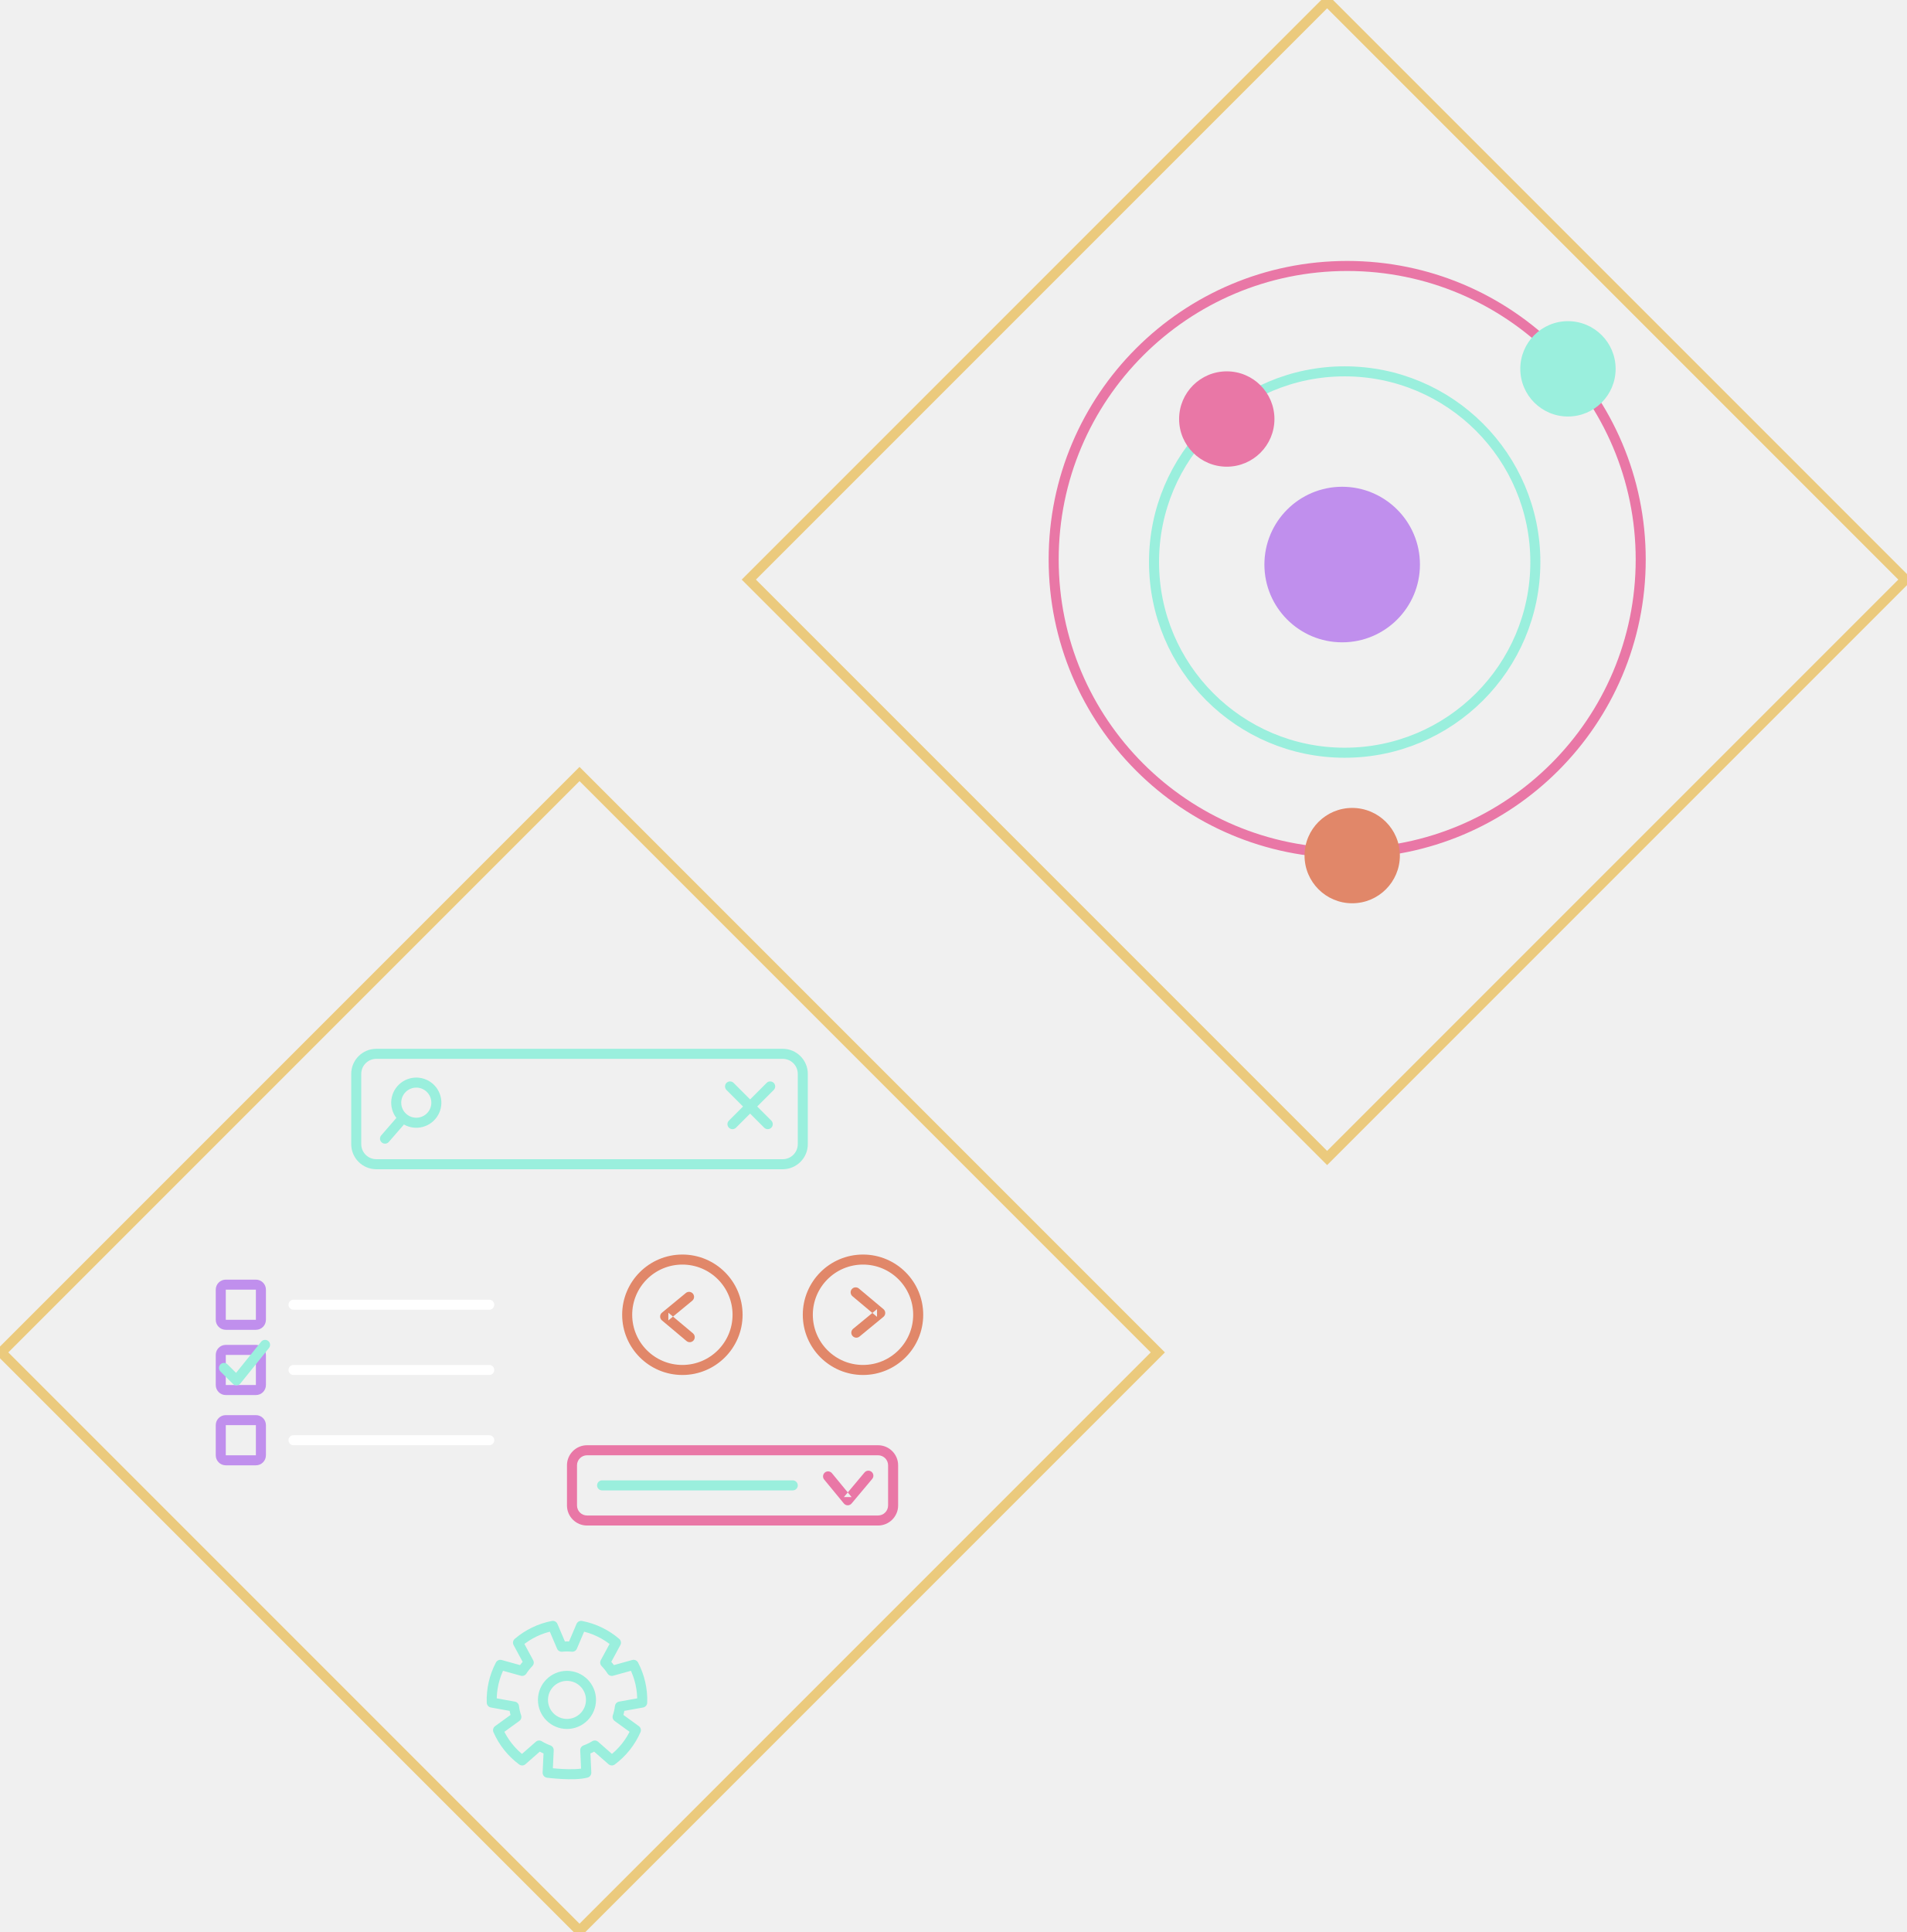
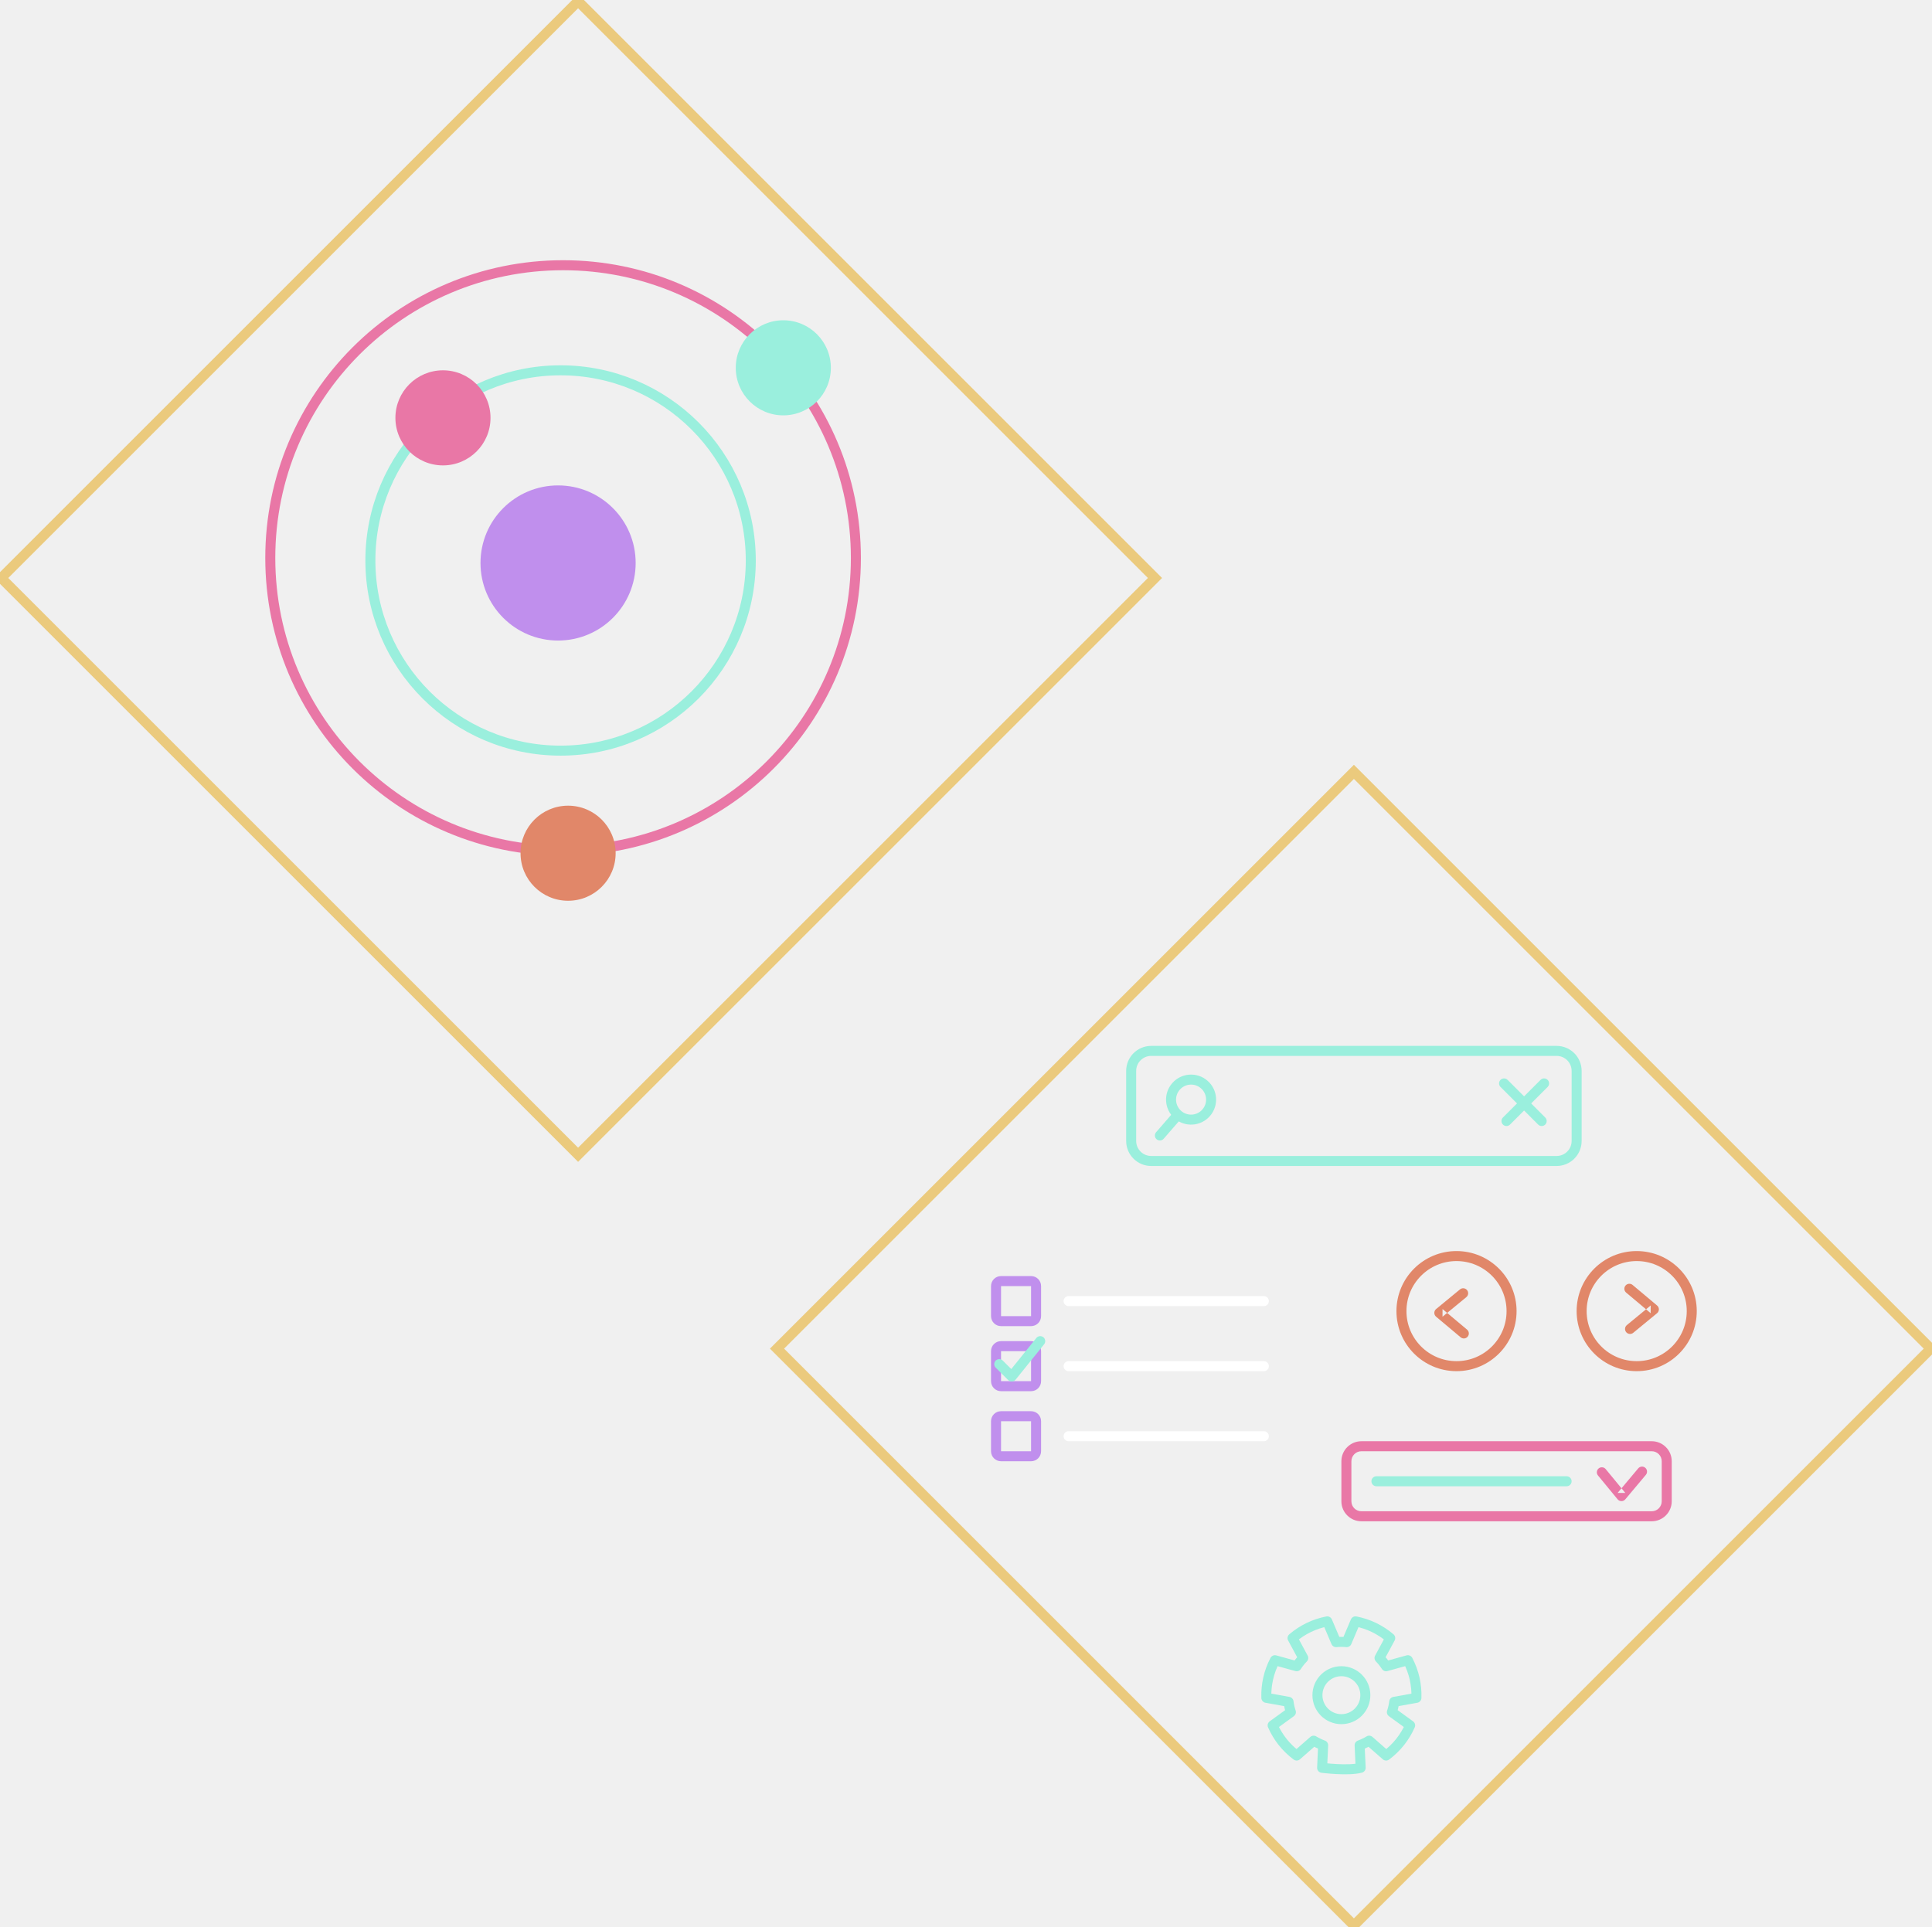
- <svg xmlns="http://www.w3.org/2000/svg" width="380px" height="385px" viewBox="0 0 380 385" version="1.1">
+ <svg xmlns="http://www.w3.org/2000/svg" width="386px" height="385px" viewBox="0 0 386 385" version="1.1">
  <defs />
  <g id="Page-1" stroke="none" stroke-width="1" fill="none" fill-rule="evenodd">
    <g id="Artboard-1-Copy-2" transform="translate(-930, -3114)">
      <g id="Frontend" transform="translate(-23, 3114)">
        <g id="Hexagons" transform="translate(953, 0)">
-           <g id="Atom" transform="translate(149, 0)">
+           <g id="Atom">
            <rect id="Rectangle-24" stroke="#EBCA7D" stroke-width="2" transform="translate(115.5, 115.5) rotate(-45) translate(-115.5, -115.5) " x="34" y="34" width="163" height="163" />
-             <g transform="translate(119.5, 116.5) scale(-1, 1) translate(-119.5, -116.5) translate(61, 53)">
+             <g transform="translate(112.5, 116.5) scale(-1, 1) translate(-112.5, -116.5) translate(54, 53)">
              <circle id="Oval-47" fill="#C08FED" cx="59.5" cy="59.5" r="15.5" />
              <circle id="Oval-47-Copy" stroke="#9AEFDD" stroke-width="2" cx="59" cy="59" r="38" />
              <circle id="Oval-47-Copy-2" stroke="#E977A6" stroke-width="2" cx="58.5" cy="58.5" r="58.5" />
              <circle id="Oval-50" fill="#9AEFDD" cx="14.5" cy="20.5" r="9.5" />
              <circle id="Oval-50-Copy-2" fill="#E18769" cx="57.5" cy="117.5" r="9.5" />
              <circle id="Oval-50-Copy" fill="#E977A6" cx="82.5" cy="30.5" r="9.5" />
            </g>
          </g>
-           <g id="Elements" transform="translate(0, 154)">
+           <g id="Elements" transform="translate(155, 154)">
            <rect id="Rectangle-24-Copy-3" stroke="#EBCA7D" stroke-width="2" transform="translate(115.5, 115.5) rotate(-45) translate(-115.5, -115.5) " x="34" y="34" width="163" height="163" />
            <g id="Group-19" transform="translate(43, 55)">
              <path d="M66.149,115.298 L66.358,119.803 C65.695,120.045 65.057,120.352 64.455,120.721 L61.066,117.749 C58.969,119.306 57.314,121.383 56.265,123.777 L59.913,126.422 C59.688,127.092 59.531,127.783 59.443,128.484 L55.009,129.283 C54.917,131.895 55.508,134.486 56.723,136.8 L61.064,135.594 C61.447,136.188 61.888,136.741 62.381,137.247 L60.241,141.216 C62.223,142.916 64.615,144.069 67.179,144.561 L68.944,140.412 C69.646,140.482 70.354,140.482 71.056,140.412 L72.821,144.561 C75.385,144.069 77.777,142.916 79.759,141.216 L77.619,137.247 C78.112,136.741 78.553,136.188 78.936,135.594 L83.277,136.8 C84.492,134.486 85.083,131.895 84.991,129.283 L80.557,128.484 C80.469,127.783 80.312,127.092 80.087,126.422 L83.735,123.777 C83.211,122.581 82.536,121.465 81.73,120.452 C80.922,119.438 79.983,118.528 78.934,117.749 L75.545,120.721 C74.943,120.352 74.305,120.045 73.642,119.803 L73.851,115.298 C73.851,115.298 68.673,114.627 66.149,115.298 Z M70,125.02 C72.643,125.02 74.786,127.166 74.786,129.812 C74.786,132.458 72.643,134.603 70,134.603 C67.357,134.603 65.214,132.458 65.214,129.812 C65.214,127.166 67.357,125.02 70,125.02 L70,125.02 Z" id="Shape-Copy-4" stroke="#9AEFDD" stroke-width="2" stroke-linecap="round" stroke-linejoin="round" transform="translate(70, 129.7804) rotate(-180) translate(-70, -129.7804) " />
              <g id="srch" transform="translate(27, 0)" fill="#9AEFDD">
                <path d="M2,5.002 L2,5.002 L2,18.998 C2,20.657 3.344,22 5.006,22 L85.994,22 C87.656,22 89,20.657 89,18.998 L89,5.002 C89,3.343 87.656,2 85.994,2 L5.006,2 C3.344,2 2,3.343 2,5.002 L2,5.002 Z M0,5.002 C0,2.239 2.238,0 5.006,0 L85.994,0 C88.759,0 91,2.236 91,5.002 L91,18.998 C91,21.761 88.762,24 85.994,24 L5.006,24 C2.241,24 0,21.764 0,18.998 L0,5.002 L0,5.002 Z" id="Rectangle-40" />
                <g id="cls" transform="translate(74, 6)">
                  <path d="M0.793,2.207 L8.31,9.724 C8.7,10.114 9.333,10.114 9.724,9.724 C10.114,9.333 10.114,8.7 9.724,8.31 L2.207,0.793 C1.817,0.402 1.183,0.402 0.793,0.793 C0.402,1.183 0.402,1.817 0.793,2.207 L0.793,2.207 Z" id="Line" />
                  <path d="M8.793,0.793 L1.276,8.31 C0.886,8.7 0.886,9.333 1.276,9.724 C1.667,10.114 2.3,10.114 2.69,9.724 L10.207,2.207 C10.598,1.817 10.598,1.183 10.207,0.793 C9.817,0.402 9.183,0.402 8.793,0.793 L8.793,0.793 Z" id="Line-Copy-38" />
                </g>
                <g id="mag" transform="translate(11, 13) rotate(41) translate(-11, -13) translate(6, 5)">
                  <path d="M6,14.5 L6,9.5 C6,8.948 5.552,8.5 5,8.5 C4.448,8.5 4,8.948 4,9.5 L4,14.5 C4,15.052 4.448,15.5 5,15.5 C5.552,15.5 6,15.052 6,14.5 L6,14.5 Z" id="Line" />
                  <path d="M5,10 C7.761,10 10,7.761 10,5 C10,2.239 7.761,-2.52242671e-13 5,-2.52242671e-13 C2.239,-2.52242671e-13 3.26849658e-13,2.239 3.26849658e-13,5 C3.26849658e-13,7.761 2.239,10 5,10 L5,10 Z M5,8 C3.343,8 2,6.657 2,5 C2,3.343 3.343,2 5,2 C6.657,2 8,3.343 8,5 C8,6.657 6.657,8 5,8 L5,8 Z" id="Oval-67" />
                </g>
              </g>
              <g id="Checklist" transform="translate(0, 46)">
                <g id="Group-22">
                  <g id="Group-21">
                    <path d="M2,2 L2,2 L2,8 C2,8.004 1.996,8 2,8 L8,8 C8.004,8 8,8.004 8,8 L8,2 C8,1.996 8.004,2 8,2 L2,2 C1.996,2 2,1.996 2,2 L2,2 Z M0,2 C0,0.895 0.887,0 2,0 L8,0 C9.105,0 10,0.887 10,2 L10,8 C10,9.105 9.113,10 8,10 L2,10 C0.895,10 0,9.113 0,8 L0,2 L0,2 Z" id="Rectangle-41" fill="#C08FED" />
                    <path d="M15.5,6 L54.513,6 C55.065,6 55.513,5.552 55.513,5 C55.513,4.448 55.065,4 54.513,4 L15.5,4 C14.948,4 14.5,4.448 14.5,5 C14.5,5.552 14.948,6 15.5,6 L15.5,6 Z" id="Line" fill="#FFFFFF" />
                  </g>
                  <g id="Group-21-Copy" transform="translate(0, 13)">
                    <path d="M2,2 L2,2 L2,8 C2,8.004 1.996,8 2,8 L8,8 C8.004,8 8,8.004 8,8 L8,2 C8,1.996 8.004,2 8,2 L2,2 C1.996,2 2,1.996 2,2 L2,2 Z M0,2 C0,0.895 0.887,0 2,0 L8,0 C9.105,0 10,0.887 10,2 L10,8 C10,9.105 9.113,10 8,10 L2,10 C0.895,10 0,9.113 0,8 L0,2 L0,2 Z" id="Rectangle-41" fill="#C08FED" />
                    <path d="M15.5,6 L54.513,6 C55.065,6 55.513,5.552 55.513,5 C55.513,4.448 55.065,4 54.513,4 L15.5,4 C14.948,4 14.5,4.448 14.5,5 C14.5,5.552 14.948,6 15.5,6 L15.5,6 Z" id="Line" fill="#FFFFFF" />
                  </g>
                  <g id="Group-21-Copy-2" transform="translate(0, 27)">
                    <path d="M2,2 L2,2 L2,8 C2,8.004 1.996,8 2,8 L8,8 C8.004,8 8,8.004 8,8 L8,2 C8,1.996 8.004,2 8,2 L2,2 C1.996,2 2,1.996 2,2 L2,2 Z M0,2 C0,0.895 0.887,0 2,0 L8,0 C9.105,0 10,0.887 10,2 L10,8 C10,9.105 9.113,10 8,10 L2,10 C0.895,10 0,9.113 0,8 L0,2 L0,2 Z" id="Rectangle-41" fill="#C08FED" />
                    <path d="M15.5,6 L54.513,6 C55.065,6 55.513,5.552 55.513,5 C55.513,4.448 55.065,4 54.513,4 L15.5,4 C14.948,4 14.5,4.448 14.5,5 C14.5,5.552 14.948,6 15.5,6 L15.5,6 Z" id="Line" fill="#FFFFFF" />
                  </g>
                </g>
                <path d="M1.642,17.595 L4.13,20.07 L9.828,13" id="Path-379" stroke="#9AEFDD" stroke-width="2" stroke-linecap="round" stroke-linejoin="round" />
              </g>
              <g id="Dropdown" transform="translate(70, 79)">
                <path d="M51.264,6.842 L55.185,11.606 C55.583,12.089 56.321,12.092 56.723,11.613 L60.834,6.714 C61.189,6.291 61.134,5.66 60.711,5.305 C60.288,4.95 59.657,5.005 59.302,5.428 L55.191,10.327 L56.729,10.335 L52.809,5.571 C52.458,5.145 51.827,5.084 51.401,5.435 C50.975,5.786 50.913,6.416 51.264,6.842 L51.264,6.842 Z" id="Path-380" fill="#E977A6" />
                <path d="M7,9 L45,9 C45.552,9 46,8.552 46,8 C46,7.448 45.552,7 45,7 L7,7 C6.448,7 6,7.448 6,8 C6,8.552 6.448,9 7,9 L7,9 Z" id="Line-Copy-41" fill="#9AEFDD" />
                <path d="M2,3.996 L2,3.996 L2,12.004 C2,13.106 2.896,14 4.005,14 L61.995,14 C63.1,14 64,13.103 64,12.004 L64,3.996 C64,2.894 63.104,2 61.995,2 L4.005,2 C2.9,2 2,2.897 2,3.996 L2,3.996 Z M0,3.996 C0,1.789 1.8,0 4.005,0 L61.995,0 C64.207,0 66,1.789 66,3.996 L66,12.004 C66,14.211 64.2,16 61.995,16 L4.005,16 C1.793,16 0,14.211 0,12.004 L0,3.996 L0,3.996 Z" id="Rectangle-44" fill="#E977A6" />
              </g>
              <g id="Arrows" transform="translate(82, 42)">
                <g id="left">
                  <circle id="Oval-68" stroke="#E18769" stroke-width="2" cx="11" cy="11" r="11" />
                  <path d="M11.694,6.661 L6.931,10.582 C6.448,10.98 6.445,11.718 6.924,12.12 L11.823,16.231 C12.246,16.586 12.876,16.531 13.231,16.108 C13.586,15.685 13.531,15.054 13.108,14.699 L8.209,10.588 L8.202,12.126 L12.965,8.206 C13.392,7.855 13.453,7.224 13.102,6.798 C12.751,6.372 12.121,6.31 11.694,6.661 L11.694,6.661 Z" id="Path-380" fill="#E18769" />
                </g>
                <g id="left-copy" transform="translate(47, 11) rotate(180) translate(-47, -11) translate(36, 0)">
                  <circle id="Oval-68" stroke="#E18769" stroke-width="2" cx="11" cy="11" r="11" />
                  <path d="M11.694,6.661 L6.931,10.582 C6.448,10.98 6.445,11.718 6.924,12.12 L11.823,16.231 C12.246,16.586 12.876,16.531 13.231,16.108 C13.586,15.685 13.531,15.054 13.108,14.699 L8.209,10.588 L8.202,12.126 L12.965,8.206 C13.392,7.855 13.453,7.224 13.102,6.798 C12.751,6.372 12.121,6.31 11.694,6.661 L11.694,6.661 Z" id="Path-380" fill="#E18769" />
                </g>
              </g>
            </g>
          </g>
        </g>
      </g>
    </g>
  </g>
</svg>
